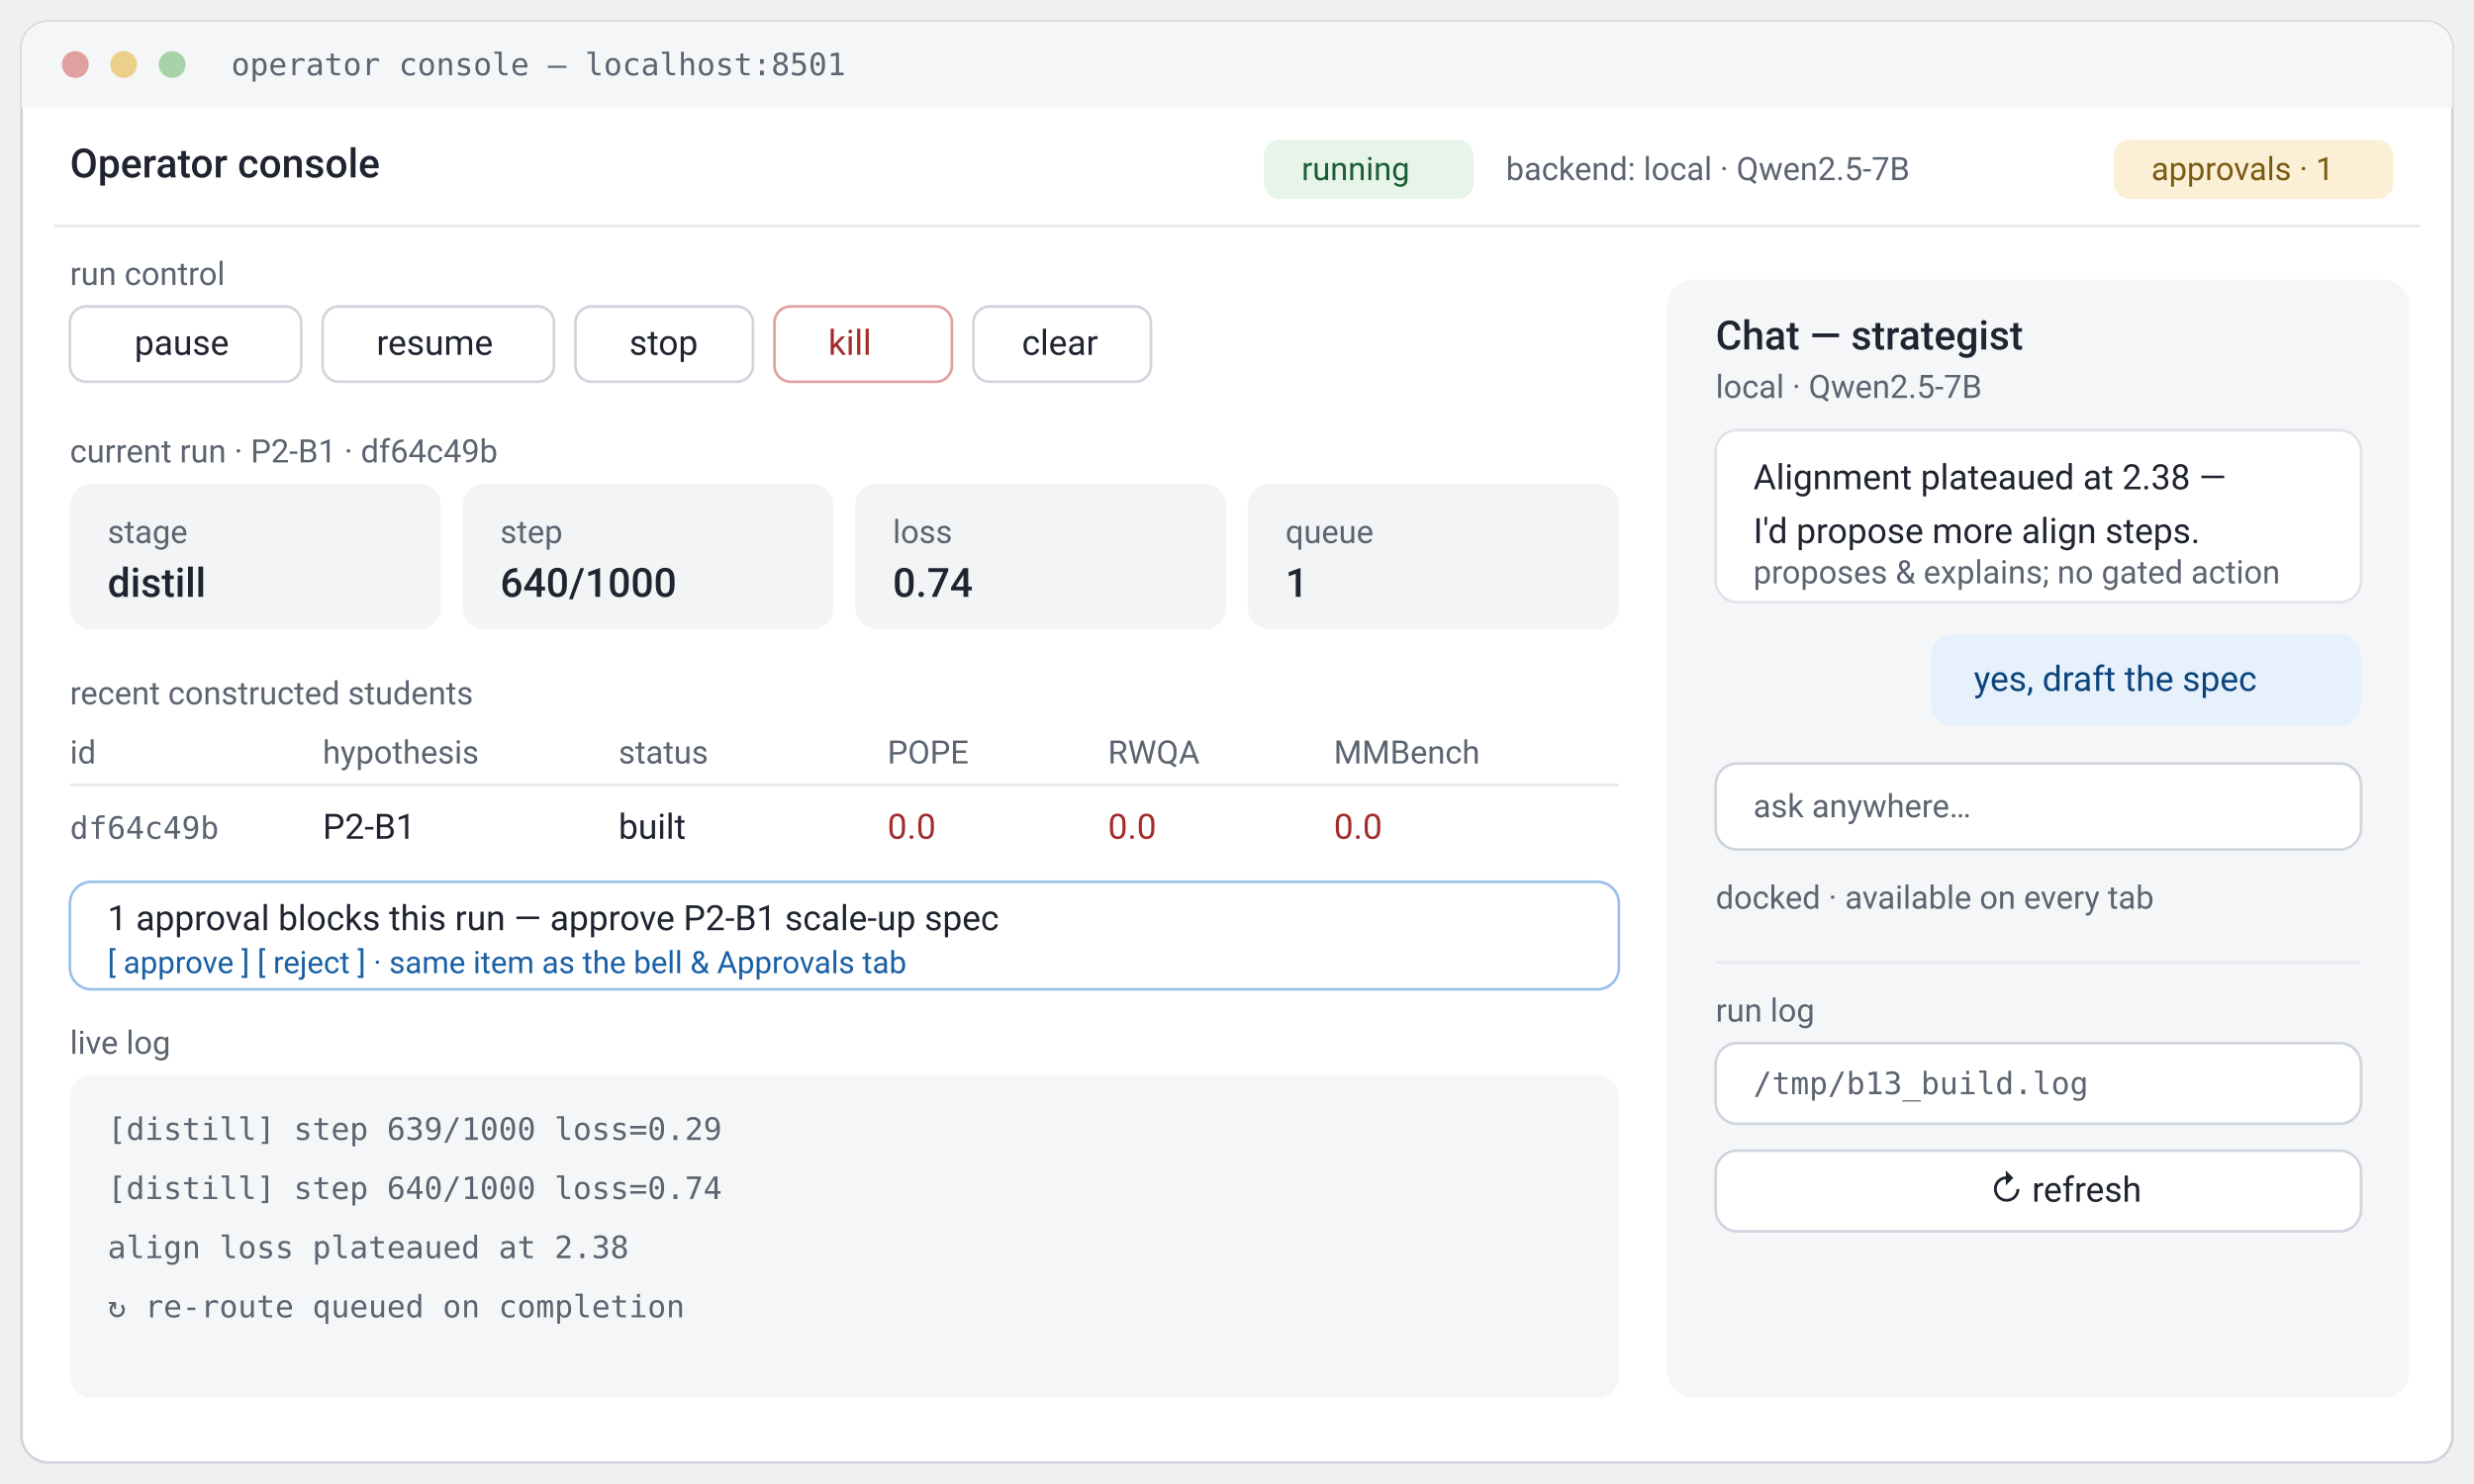
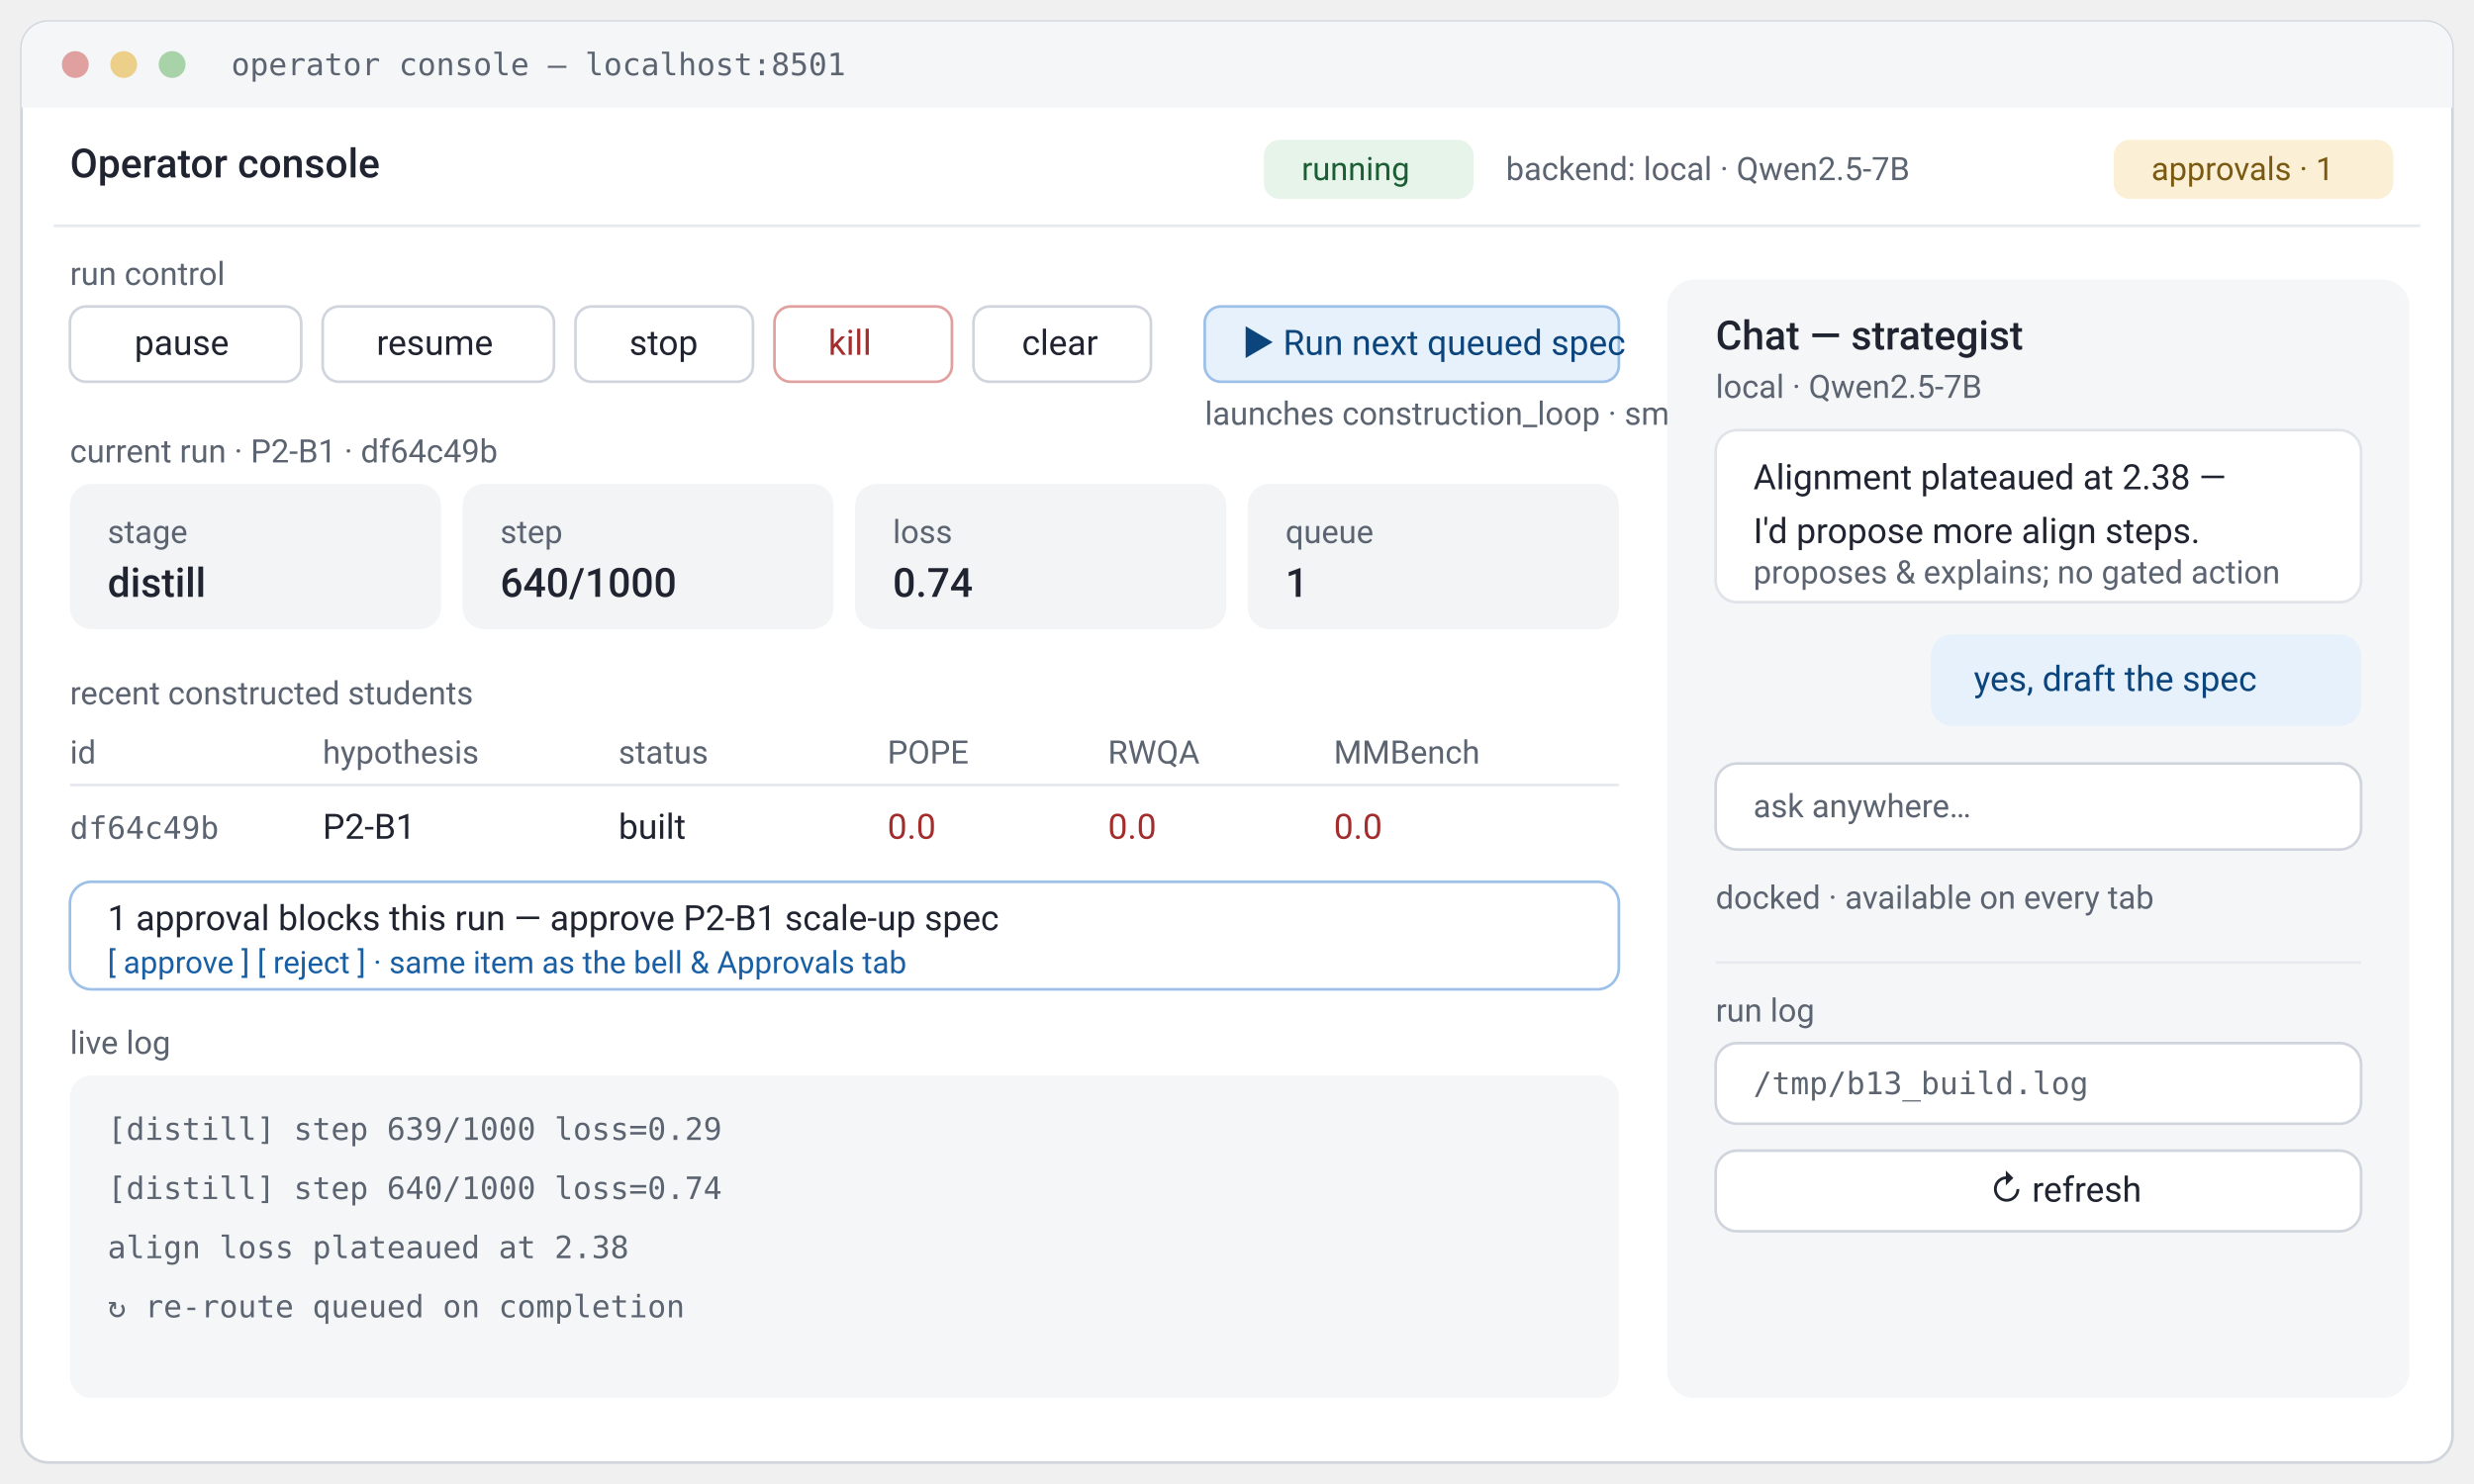
<svg xmlns="http://www.w3.org/2000/svg" viewBox="0 0 920 552" font-family="-apple-system,Segoe UI,Roboto,Helvetica,Arial,sans-serif" role="img" aria-label="Operator console screenshot mockup">
  <style>
    .t{fill:#1f2430;font-size:13px}.tb{fill:#1f2430;font-size:15px;font-weight:500}
    .s{fill:#5b6470;font-size:12px}.m{fill:#5b6470;font-size:11.5px;font-family:ui-monospace,Menlo,Consolas,monospace}
    .btn{fill:#ffffff;stroke:#d0d5dd;stroke-width:1}
    .card{fill:#f3f4f6}
    .win{fill:#ffffff;stroke:#d0d5dd;stroke-width:1}
  </style>
  <rect class="win" x="8" y="8" width="904" height="536" rx="10" />
  <path d="M8 18 a10 10 0 0 1 10 -10 h884 a10 10 0 0 1 10 10 v22 h-904 z" fill="#f5f6f8" />
  <circle cx="28" cy="24" r="5" fill="#e0a0a0" />
  <circle cx="46" cy="24" r="5" fill="#ecd08a" />
  <circle cx="64" cy="24" r="5" fill="#a8d3a8" />
  <text x="86" y="28" class="m">operator console — localhost:8501</text>
  <text x="26" y="66" class="tb">Operator console</text>
  <rect x="470" y="52" width="78" height="22" rx="6" fill="#e6f4ea" />
  <text x="484" y="67" font-size="12" fill="#1b5e34">running</text>
  <text x="560" y="67" class="s">backend: local · Qwen2.5-7B</text>
  <rect x="786" y="52" width="104" height="22" rx="6" fill="#fbf0d6" />
  <text x="800" y="67" font-size="12" fill="#7a5a12">approvals · 1</text>
  <line x1="20" y1="84" x2="900" y2="84" stroke="#e6e9ee" />
  <text x="26" y="106" class="s">run control</text>
  <g>
    <rect class="btn" x="26" y="114" width="86" height="28" rx="6" />
    <text x="50" y="132" class="t">pause</text>
    <rect class="btn" x="120" y="114" width="86" height="28" rx="6" />
    <text x="140" y="132" class="t">resume</text>
    <rect class="btn" x="214" y="114" width="66" height="28" rx="6" />
    <text x="234" y="132" class="t">stop</text>
    <rect x="288" y="114" width="66" height="28" rx="6" fill="#ffffff" stroke="#e0a0a0" />
    <text x="308" y="132" font-size="13" fill="#a32d2d">kill</text>
    <rect class="btn" x="362" y="114" width="66" height="28" rx="6" />
    <text x="380" y="132" class="t">clear</text>
+     <rect x="448" y="114" width="154" height="28" rx="6" fill="#e6f1fb" stroke="#9cc0e8" />
+     <text x="462" y="132" font-size="13" fill="#0c447c">▶ Run next queued spec</text>
  </g>
+   <text x="448" y="158" class="s">launches construction_loop · smoke · eval · seed · approval</text>
  <text x="26" y="172" class="s">current run · P2-B1 · df64c49b</text>
  <g>
    <rect class="card" x="26" y="180" width="138" height="54" rx="8" />
    <text x="40" y="202" class="s">stage</text>
    <text x="40" y="222" class="tb">distill</text>
    <rect class="card" x="172" y="180" width="138" height="54" rx="8" />
    <text x="186" y="202" class="s">step</text>
    <text x="186" y="222" class="tb">640/1000</text>
    <rect class="card" x="318" y="180" width="138" height="54" rx="8" />
    <text x="332" y="202" class="s">loss</text>
    <text x="332" y="222" class="tb">0.74</text>
    <rect class="card" x="464" y="180" width="138" height="54" rx="8" />
    <text x="478" y="202" class="s">queue</text>
    <text x="478" y="222" class="tb">1</text>
  </g>
  <text x="26" y="262" class="s">recent constructed students</text>
  <text x="26" y="284" class="s">id</text>
  <text x="120" y="284" class="s">hypothesis</text>
  <text x="230" y="284" class="s">status</text>
  <text x="330" y="284" class="s">POPE</text>
  <text x="412" y="284" class="s">RWQA</text>
  <text x="496" y="284" class="s">MMBench</text>
  <line x1="26" y1="292" x2="602" y2="292" stroke="#e6e9ee" />
  <text x="26" y="312" class="m">df64c49b</text>
  <text x="120" y="312" class="t">P2-B1</text>
  <text x="230" y="312" class="t">built</text>
  <text x="330" y="312" font-size="13" fill="#a32d2d">0.0</text>
  <text x="412" y="312" font-size="13" fill="#a32d2d">0.0</text>
  <text x="496" y="312" font-size="13" fill="#a32d2d">0.0</text>
  <rect x="26" y="328" width="576" height="40" rx="8" fill="#ffffff" stroke="#9cc0e8" />
  <text x="40" y="346" class="t">1 approval blocks this run — approve P2-B1 scale-up spec</text>
  <rect x="40" y="350" width="64" height="14" rx="4" fill="none" />
  <text x="40" y="362" font-size="11.5" fill="#185fa5">[ approve ]   [ reject ]   · same item as the bell &amp; Approvals tab</text>
  <text x="26" y="392" class="s">live log</text>
  <rect x="26" y="400" width="576" height="120" rx="8" fill="#f5f6f8" />
  <text x="40" y="424" class="m">[distill] step 639/1000  loss=0.29</text>
  <text x="40" y="446" class="m">[distill] step 640/1000  loss=0.74</text>
  <text x="40" y="468" class="m">  align loss plateaued at 2.38</text>
  <text x="40" y="490" class="m">  ↻ re-route queued on completion</text>
  <rect x="620" y="104" width="276" height="416" rx="10" fill="#f5f6f8" />
  <text x="638" y="130" class="tb">Chat — strategist</text>
  <text x="638" y="148" class="s">local · Qwen2.5-7B</text>
  <rect x="638" y="160" width="240" height="64" rx="8" fill="#ffffff" stroke="#e0e3e8" />
  <text x="652" y="182" class="t">Alignment plateaued at 2.38 —</text>
  <text x="652" y="202" class="t">I'd propose more align steps.</text>
  <text x="652" y="217" class="s">proposes &amp; explains; no gated action</text>
  <rect x="718" y="236" width="160" height="34" rx="8" fill="#e6f1fb" />
  <text x="734" y="257" font-size="13" fill="#0c447c">yes, draft the spec</text>
  <rect x="638" y="284" width="240" height="32" rx="8" fill="#ffffff" stroke="#d0d5dd" />
  <text x="652" y="304" class="s">ask anywhere…</text>
  <text x="638" y="338" class="s">docked · available on every tab</text>
  <line x1="638" y1="358" x2="878" y2="358" stroke="#e6e9ee" />
  <text x="638" y="380" class="s">run log</text>
  <rect x="638" y="388" width="240" height="30" rx="8" fill="#ffffff" stroke="#d0d5dd" />
  <text x="652" y="407" class="m">/tmp/b13_build.log</text>
  <rect class="btn" x="638" y="428" width="240" height="30" rx="8" />
  <text x="740" y="447" class="t">↻ refresh</text>
</svg>
